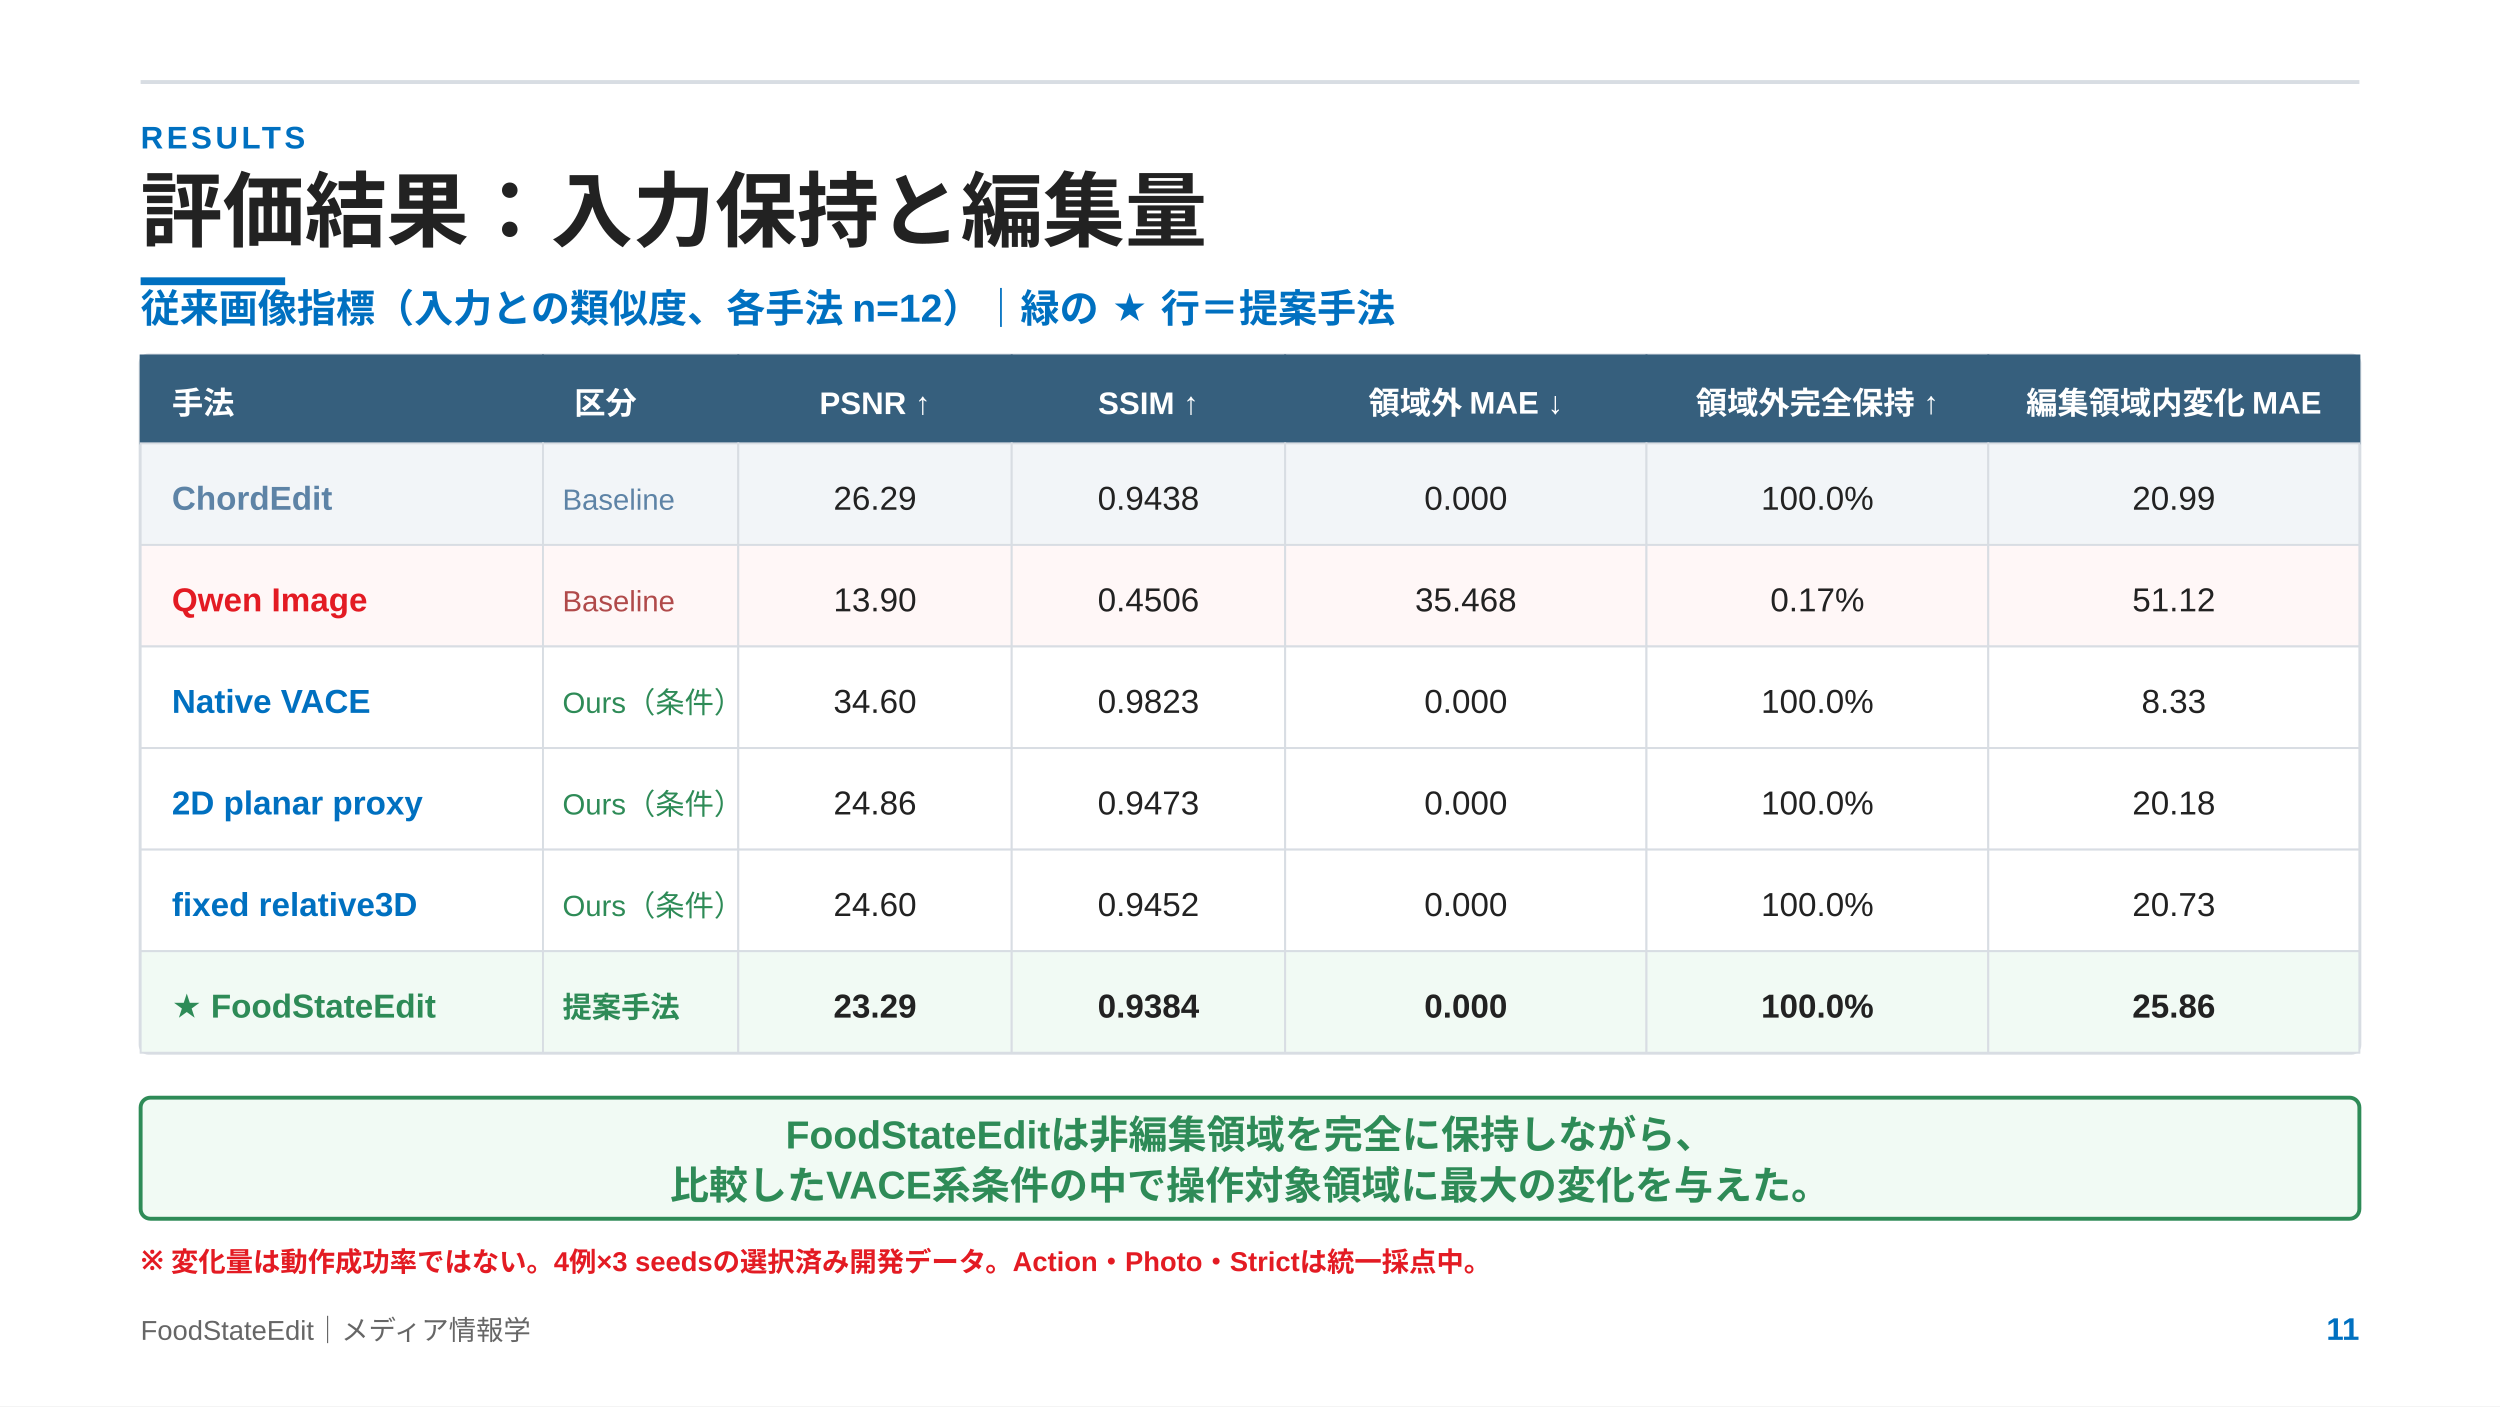
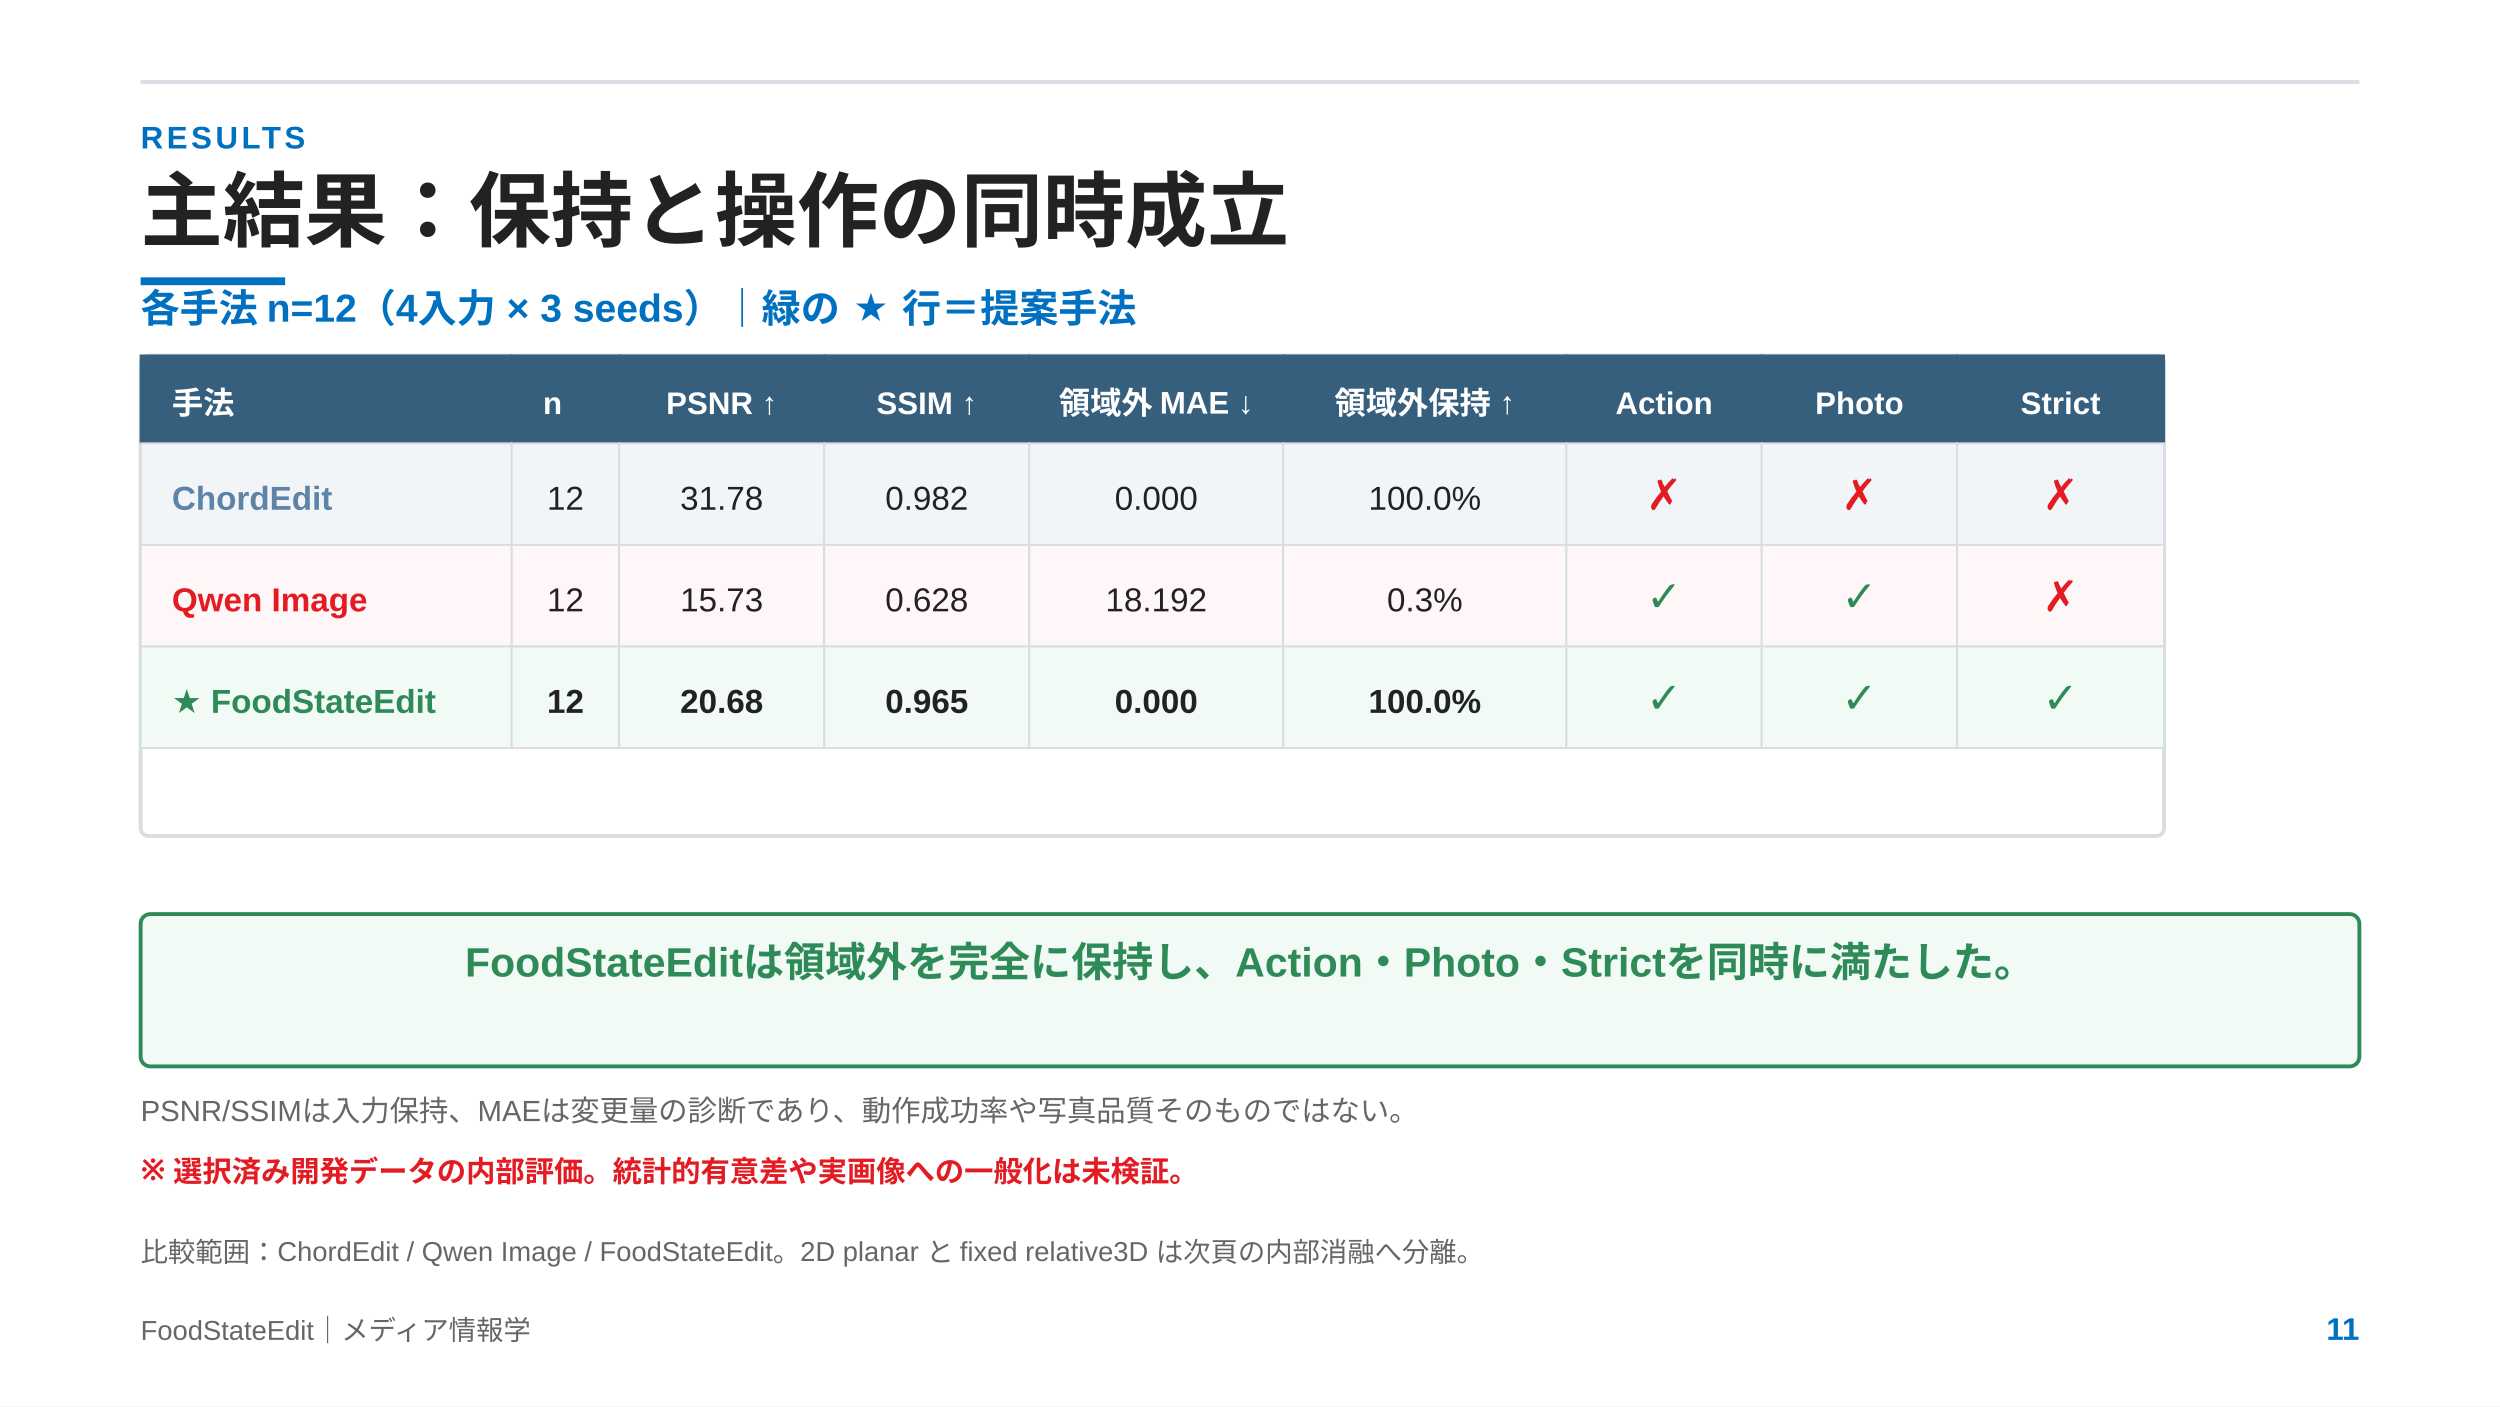
<svg xmlns="http://www.w3.org/2000/svg" width="1280" height="720" viewBox="0 0 1280 720" data-pptx-page-role="content">
  <rect x="0" y="0" width="1280" height="720" fill="#FFFFFF" stroke="none" stroke-width="1" />
  <line x1="72" y1="42" x2="1208" y2="42" stroke="#D8DDE3" stroke-width="2" />
  <text x="72" y="76" font-family="Yu Gothic, Arial, Meiryo, sans-serif" font-size="16" fill="#0070C0" font-weight="700" text-anchor="start" letter-spacing="1.8">RESULTS</text>
-   <text x="72" y="123" font-family="Yu Gothic, Arial, Meiryo, sans-serif" font-size="42" fill="#222222" font-weight="700" text-anchor="start">評価結果：入力保持と編集量</text>
+   <text x="72" y="123" font-family="Yu Gothic, Arial, Meiryo, sans-serif" font-size="42" fill="#222222" font-weight="700" text-anchor="start">主結果：保持と操作の同時成立</text>
  <rect x="72" y="142" width="74" height="4" fill="#0070C0" stroke="none" stroke-width="1" />
  <text x="72" y="686" font-family="Yu Gothic, Arial, Meiryo, sans-serif" font-size="14" fill="#666666" font-weight="400" text-anchor="start">FoodStateEdit｜メディア情報学</text>
  <text x="1208" y="686" font-family="Arial, Yu Gothic, sans-serif" font-size="16" fill="#0070C0" font-weight="700" text-anchor="end">11</text>
  <g id="evaluation-table" data-pptx-bounds="60 145 1160 525">
-     <text x="72" y="165" font-family="Yu Gothic, Arial, Meiryo, sans-serif" font-size="20" fill="#0070C0" font-weight="700" text-anchor="start">従来画像指標（入力との類似度、各手法 n=12）｜緑の ★ 行＝提案手法</text>
-     <rect x="72" y="182" width="1136" height="357" fill="#FFFFFF" stroke="#D8DDE3" stroke-width="2" rx="4" />
-     <rect x="72" y="182" width="206" height="45" fill="#365F7D" stroke="#365F7D" stroke-width="1" />
+     <text x="72" y="165" font-family="Yu Gothic, Arial, Meiryo, sans-serif" font-size="20" fill="#0070C0" font-weight="700" text-anchor="start">各手法 n=12（4入力 × 3 seeds）｜緑の ★ 行＝提案手法</text>
+     <rect x="72" y="182" width="1036" height="246" fill="#FFFFFF" stroke="#D8DDE3" stroke-width="2" rx="4" />
+     <rect x="72" y="182" width="190" height="45" fill="#365F7D" stroke="#365F7D" stroke-width="1" />
    <text x="88" y="212" font-family="Arial, Yu Gothic, sans-serif" font-size="16" fill="#FFFFFF" font-weight="700" text-anchor="start">手法</text>
-     <rect x="278" y="182" width="100" height="45" fill="#365F7D" stroke="#365F7D" stroke-width="1" />
-     <text x="294" y="212" font-family="Arial, Yu Gothic, sans-serif" font-size="16" fill="#FFFFFF" font-weight="700" text-anchor="start">区分</text>
-     <rect x="378" y="182" width="140" height="45" fill="#365F7D" stroke="#365F7D" stroke-width="1" />
-     <text x="448.0" y="212" font-family="Arial, Yu Gothic, sans-serif" font-size="16" fill="#FFFFFF" font-weight="700" text-anchor="middle">PSNR ↑</text>
-     <rect x="518" y="182" width="140" height="45" fill="#365F7D" stroke="#365F7D" stroke-width="1" />
-     <text x="588.0" y="212" font-family="Arial, Yu Gothic, sans-serif" font-size="16" fill="#FFFFFF" font-weight="700" text-anchor="middle">SSIM ↑</text>
-     <rect x="658" y="182" width="185" height="45" fill="#365F7D" stroke="#365F7D" stroke-width="1" />
-     <text x="750.5" y="212" font-family="Arial, Yu Gothic, sans-serif" font-size="16" fill="#FFFFFF" font-weight="700" text-anchor="middle">領域外 MAE ↓</text>
-     <rect x="843" y="182" width="175" height="45" fill="#365F7D" stroke="#365F7D" stroke-width="1" />
-     <text x="930.5" y="212" font-family="Arial, Yu Gothic, sans-serif" font-size="16" fill="#FFFFFF" font-weight="700" text-anchor="middle">領域外完全保持 ↑</text>
-     <rect x="1018" y="182" width="190" height="45" fill="#365F7D" stroke="#365F7D" stroke-width="1" />
-     <text x="1113.0" y="212" font-family="Arial, Yu Gothic, sans-serif" font-size="16" fill="#FFFFFF" font-weight="700" text-anchor="middle">編集領域内変化 MAE</text>
-     <rect x="72" y="227" width="206" height="52" fill="#F2F5F8" stroke="#D8DDE3" stroke-width="1" />
+     <rect x="262" y="182" width="55" height="45" fill="#365F7D" stroke="#365F7D" stroke-width="1" />
+     <text x="278" y="212" font-family="Arial, Yu Gothic, sans-serif" font-size="16" fill="#FFFFFF" font-weight="700" text-anchor="start">n</text>
+     <rect x="317" y="182" width="105" height="45" fill="#365F7D" stroke="#365F7D" stroke-width="1" />
+     <text x="369.5" y="212" font-family="Arial, Yu Gothic, sans-serif" font-size="16" fill="#FFFFFF" font-weight="700" text-anchor="middle">PSNR ↑</text>
+     <rect x="422" y="182" width="105" height="45" fill="#365F7D" stroke="#365F7D" stroke-width="1" />
+     <text x="474.5" y="212" font-family="Arial, Yu Gothic, sans-serif" font-size="16" fill="#FFFFFF" font-weight="700" text-anchor="middle">SSIM ↑</text>
+     <rect x="527" y="182" width="130" height="45" fill="#365F7D" stroke="#365F7D" stroke-width="1" />
+     <text x="592.0" y="212" font-family="Arial, Yu Gothic, sans-serif" font-size="16" fill="#FFFFFF" font-weight="700" text-anchor="middle">領域外 MAE ↓</text>
+     <rect x="657" y="182" width="145" height="45" fill="#365F7D" stroke="#365F7D" stroke-width="1" />
+     <text x="729.5" y="212" font-family="Arial, Yu Gothic, sans-serif" font-size="16" fill="#FFFFFF" font-weight="700" text-anchor="middle">領域外保持 ↑</text>
+     <rect x="802" y="182" width="100" height="45" fill="#365F7D" stroke="#365F7D" stroke-width="1" />
+     <text x="852.0" y="212" font-family="Arial, Yu Gothic, sans-serif" font-size="16" fill="#FFFFFF" font-weight="700" text-anchor="middle">Action</text>
+     <rect x="902" y="182" width="100" height="45" fill="#365F7D" stroke="#365F7D" stroke-width="1" />
+     <text x="952.0" y="212" font-family="Arial, Yu Gothic, sans-serif" font-size="16" fill="#FFFFFF" font-weight="700" text-anchor="middle">Photo</text>
+     <rect x="1002" y="182" width="106" height="45" fill="#365F7D" stroke="#365F7D" stroke-width="1" />
+     <text x="1055.0" y="212" font-family="Arial, Yu Gothic, sans-serif" font-size="16" fill="#FFFFFF" font-weight="700" text-anchor="middle">Strict</text>
+     <rect x="72" y="227" width="190" height="52" fill="#F2F5F8" stroke="#D8DDE3" stroke-width="1" />
    <text x="88" y="261" font-family="Arial, Yu Gothic, sans-serif" font-size="17" fill="#5D83A6" font-weight="700" text-anchor="start">ChordEdit</text>
-     <rect x="278" y="227" width="100" height="52" fill="#F2F5F8" stroke="#D8DDE3" stroke-width="1" />
-     <text x="288" y="261" font-family="Arial, Yu Gothic, sans-serif" font-size="15" fill="#5D83A6" font-weight="400" text-anchor="start">Baseline</text>
-     <rect x="378" y="227" width="140" height="52" fill="#F2F5F8" stroke="#D8DDE3" stroke-width="1" />
-     <text x="448.0" y="261" font-family="Arial, Yu Gothic, sans-serif" font-size="17" fill="#222222" font-weight="400" text-anchor="middle">26.29</text>
-     <rect x="518" y="227" width="140" height="52" fill="#F2F5F8" stroke="#D8DDE3" stroke-width="1" />
-     <text x="588.0" y="261" font-family="Arial, Yu Gothic, sans-serif" font-size="17" fill="#222222" font-weight="400" text-anchor="middle">0.9438</text>
-     <rect x="658" y="227" width="185" height="52" fill="#F2F5F8" stroke="#D8DDE3" stroke-width="1" />
-     <text x="750.5" y="261" font-family="Arial, Yu Gothic, sans-serif" font-size="17" fill="#222222" font-weight="400" text-anchor="middle">0.000</text>
-     <rect x="843" y="227" width="175" height="52" fill="#F2F5F8" stroke="#D8DDE3" stroke-width="1" />
-     <text x="930.5" y="261" font-family="Arial, Yu Gothic, sans-serif" font-size="17" fill="#222222" font-weight="400" text-anchor="middle">100.0%</text>
-     <rect x="1018" y="227" width="190" height="52" fill="#F2F5F8" stroke="#D8DDE3" stroke-width="1" />
-     <text x="1113.0" y="261" font-family="Arial, Yu Gothic, sans-serif" font-size="17" fill="#222222" font-weight="400" text-anchor="middle">20.99</text>
-     <rect x="72" y="279" width="206" height="52" fill="#FFF7F7" stroke="#D8DDE3" stroke-width="1" />
+     <rect x="262" y="227" width="55" height="52" fill="#F2F5F8" stroke="#D8DDE3" stroke-width="1" />
+     <text x="289.5" y="261" font-family="Arial, Yu Gothic, sans-serif" font-size="17" fill="#222222" font-weight="400" text-anchor="middle">12</text>
+     <rect x="317" y="227" width="105" height="52" fill="#F2F5F8" stroke="#D8DDE3" stroke-width="1" />
+     <text x="369.5" y="261" font-family="Arial, Yu Gothic, sans-serif" font-size="17" fill="#222222" font-weight="400" text-anchor="middle">31.78</text>
+     <rect x="422" y="227" width="105" height="52" fill="#F2F5F8" stroke="#D8DDE3" stroke-width="1" />
+     <text x="474.5" y="261" font-family="Arial, Yu Gothic, sans-serif" font-size="17" fill="#222222" font-weight="400" text-anchor="middle">0.982</text>
+     <rect x="527" y="227" width="130" height="52" fill="#F2F5F8" stroke="#D8DDE3" stroke-width="1" />
+     <text x="592.0" y="261" font-family="Arial, Yu Gothic, sans-serif" font-size="17" fill="#222222" font-weight="400" text-anchor="middle">0.000</text>
+     <rect x="657" y="227" width="145" height="52" fill="#F2F5F8" stroke="#D8DDE3" stroke-width="1" />
+     <text x="729.5" y="261" font-family="Arial, Yu Gothic, sans-serif" font-size="17" fill="#222222" font-weight="400" text-anchor="middle">100.0%</text>
+     <rect x="802" y="227" width="100" height="52" fill="#F2F5F8" stroke="#D8DDE3" stroke-width="1" />
+     <text x="852.0" y="261" font-family="Arial, Yu Gothic, sans-serif" font-size="22" fill="#E31B23" font-weight="700" text-anchor="middle">✗</text>
+     <rect x="902" y="227" width="100" height="52" fill="#F2F5F8" stroke="#D8DDE3" stroke-width="1" />
+     <text x="952.0" y="261" font-family="Arial, Yu Gothic, sans-serif" font-size="22" fill="#E31B23" font-weight="700" text-anchor="middle">✗</text>
+     <rect x="1002" y="227" width="106" height="52" fill="#F2F5F8" stroke="#D8DDE3" stroke-width="1" />
+     <text x="1055.0" y="261" font-family="Arial, Yu Gothic, sans-serif" font-size="22" fill="#E31B23" font-weight="700" text-anchor="middle">✗</text>
+     <rect x="72" y="279" width="190" height="52" fill="#FFF7F7" stroke="#D8DDE3" stroke-width="1" />
    <text x="88" y="313" font-family="Arial, Yu Gothic, sans-serif" font-size="17" fill="#E31B23" font-weight="700" text-anchor="start">Qwen Image</text>
-     <rect x="278" y="279" width="100" height="52" fill="#FFF7F7" stroke="#D8DDE3" stroke-width="1" />
-     <text x="288" y="313" font-family="Arial, Yu Gothic, sans-serif" font-size="15" fill="#B04A4A" font-weight="400" text-anchor="start">Baseline</text>
-     <rect x="378" y="279" width="140" height="52" fill="#FFF7F7" stroke="#D8DDE3" stroke-width="1" />
-     <text x="448.0" y="313" font-family="Arial, Yu Gothic, sans-serif" font-size="17" fill="#222222" font-weight="400" text-anchor="middle">13.90</text>
-     <rect x="518" y="279" width="140" height="52" fill="#FFF7F7" stroke="#D8DDE3" stroke-width="1" />
-     <text x="588.0" y="313" font-family="Arial, Yu Gothic, sans-serif" font-size="17" fill="#222222" font-weight="400" text-anchor="middle">0.4506</text>
-     <rect x="658" y="279" width="185" height="52" fill="#FFF7F7" stroke="#D8DDE3" stroke-width="1" />
-     <text x="750.5" y="313" font-family="Arial, Yu Gothic, sans-serif" font-size="17" fill="#222222" font-weight="400" text-anchor="middle">35.468</text>
-     <rect x="843" y="279" width="175" height="52" fill="#FFF7F7" stroke="#D8DDE3" stroke-width="1" />
-     <text x="930.5" y="313" font-family="Arial, Yu Gothic, sans-serif" font-size="17" fill="#222222" font-weight="400" text-anchor="middle">0.17%</text>
-     <rect x="1018" y="279" width="190" height="52" fill="#FFF7F7" stroke="#D8DDE3" stroke-width="1" />
-     <text x="1113.0" y="313" font-family="Arial, Yu Gothic, sans-serif" font-size="17" fill="#222222" font-weight="400" text-anchor="middle">51.12</text>
-     <rect x="72" y="331" width="206" height="52" fill="#FFFFFF" stroke="#D8DDE3" stroke-width="1" />
-     <text x="88" y="365" font-family="Arial, Yu Gothic, sans-serif" font-size="17" fill="#0070C0" font-weight="700" text-anchor="start">Native VACE</text>
-     <rect x="278" y="331" width="100" height="52" fill="#FFFFFF" stroke="#D8DDE3" stroke-width="1" />
-     <text x="288" y="365" font-family="Arial, Yu Gothic, sans-serif" font-size="15" fill="#2E8B57" font-weight="500" text-anchor="start">Ours（条件）</text>
-     <rect x="378" y="331" width="140" height="52" fill="#FFFFFF" stroke="#D8DDE3" stroke-width="1" />
-     <text x="448.0" y="365" font-family="Arial, Yu Gothic, sans-serif" font-size="17" fill="#222222" font-weight="500" text-anchor="middle">34.60</text>
-     <rect x="518" y="331" width="140" height="52" fill="#FFFFFF" stroke="#D8DDE3" stroke-width="1" />
-     <text x="588.0" y="365" font-family="Arial, Yu Gothic, sans-serif" font-size="17" fill="#222222" font-weight="500" text-anchor="middle">0.9823</text>
-     <rect x="658" y="331" width="185" height="52" fill="#FFFFFF" stroke="#D8DDE3" stroke-width="1" />
-     <text x="750.5" y="365" font-family="Arial, Yu Gothic, sans-serif" font-size="17" fill="#222222" font-weight="500" text-anchor="middle">0.000</text>
-     <rect x="843" y="331" width="175" height="52" fill="#FFFFFF" stroke="#D8DDE3" stroke-width="1" />
-     <text x="930.5" y="365" font-family="Arial, Yu Gothic, sans-serif" font-size="17" fill="#222222" font-weight="500" text-anchor="middle">100.0%</text>
-     <rect x="1018" y="331" width="190" height="52" fill="#FFFFFF" stroke="#D8DDE3" stroke-width="1" />
-     <text x="1113.0" y="365" font-family="Arial, Yu Gothic, sans-serif" font-size="17" fill="#222222" font-weight="500" text-anchor="middle">8.33</text>
-     <rect x="72" y="383" width="206" height="52" fill="#FFFFFF" stroke="#D8DDE3" stroke-width="1" />
-     <text x="88" y="417" font-family="Arial, Yu Gothic, sans-serif" font-size="17" fill="#0070C0" font-weight="700" text-anchor="start">2D planar proxy</text>
-     <rect x="278" y="383" width="100" height="52" fill="#FFFFFF" stroke="#D8DDE3" stroke-width="1" />
-     <text x="288" y="417" font-family="Arial, Yu Gothic, sans-serif" font-size="15" fill="#2E8B57" font-weight="500" text-anchor="start">Ours（条件）</text>
-     <rect x="378" y="383" width="140" height="52" fill="#FFFFFF" stroke="#D8DDE3" stroke-width="1" />
-     <text x="448.0" y="417" font-family="Arial, Yu Gothic, sans-serif" font-size="17" fill="#222222" font-weight="500" text-anchor="middle">24.86</text>
-     <rect x="518" y="383" width="140" height="52" fill="#FFFFFF" stroke="#D8DDE3" stroke-width="1" />
-     <text x="588.0" y="417" font-family="Arial, Yu Gothic, sans-serif" font-size="17" fill="#222222" font-weight="500" text-anchor="middle">0.9473</text>
-     <rect x="658" y="383" width="185" height="52" fill="#FFFFFF" stroke="#D8DDE3" stroke-width="1" />
-     <text x="750.5" y="417" font-family="Arial, Yu Gothic, sans-serif" font-size="17" fill="#222222" font-weight="500" text-anchor="middle">0.000</text>
-     <rect x="843" y="383" width="175" height="52" fill="#FFFFFF" stroke="#D8DDE3" stroke-width="1" />
-     <text x="930.5" y="417" font-family="Arial, Yu Gothic, sans-serif" font-size="17" fill="#222222" font-weight="500" text-anchor="middle">100.0%</text>
-     <rect x="1018" y="383" width="190" height="52" fill="#FFFFFF" stroke="#D8DDE3" stroke-width="1" />
-     <text x="1113.0" y="417" font-family="Arial, Yu Gothic, sans-serif" font-size="17" fill="#222222" font-weight="500" text-anchor="middle">20.18</text>
-     <rect x="72" y="435" width="206" height="52" fill="#FFFFFF" stroke="#D8DDE3" stroke-width="1" />
-     <text x="88" y="469" font-family="Arial, Yu Gothic, sans-serif" font-size="17" fill="#0070C0" font-weight="700" text-anchor="start">fixed relative3D</text>
-     <rect x="278" y="435" width="100" height="52" fill="#FFFFFF" stroke="#D8DDE3" stroke-width="1" />
-     <text x="288" y="469" font-family="Arial, Yu Gothic, sans-serif" font-size="15" fill="#2E8B57" font-weight="500" text-anchor="start">Ours（条件）</text>
-     <rect x="378" y="435" width="140" height="52" fill="#FFFFFF" stroke="#D8DDE3" stroke-width="1" />
-     <text x="448.0" y="469" font-family="Arial, Yu Gothic, sans-serif" font-size="17" fill="#222222" font-weight="500" text-anchor="middle">24.60</text>
-     <rect x="518" y="435" width="140" height="52" fill="#FFFFFF" stroke="#D8DDE3" stroke-width="1" />
-     <text x="588.0" y="469" font-family="Arial, Yu Gothic, sans-serif" font-size="17" fill="#222222" font-weight="500" text-anchor="middle">0.9452</text>
-     <rect x="658" y="435" width="185" height="52" fill="#FFFFFF" stroke="#D8DDE3" stroke-width="1" />
-     <text x="750.5" y="469" font-family="Arial, Yu Gothic, sans-serif" font-size="17" fill="#222222" font-weight="500" text-anchor="middle">0.000</text>
-     <rect x="843" y="435" width="175" height="52" fill="#FFFFFF" stroke="#D8DDE3" stroke-width="1" />
-     <text x="930.5" y="469" font-family="Arial, Yu Gothic, sans-serif" font-size="17" fill="#222222" font-weight="500" text-anchor="middle">100.0%</text>
-     <rect x="1018" y="435" width="190" height="52" fill="#FFFFFF" stroke="#D8DDE3" stroke-width="1" />
-     <text x="1113.0" y="469" font-family="Arial, Yu Gothic, sans-serif" font-size="17" fill="#222222" font-weight="500" text-anchor="middle">20.73</text>
-     <rect x="72" y="487" width="206" height="52" fill="#F1FAF4" stroke="#D8DDE3" stroke-width="1" />
-     <text x="88" y="521" font-family="Arial, Yu Gothic, sans-serif" font-size="17" fill="#2E8B57" font-weight="700" text-anchor="start">★ FoodStateEdit</text>
-     <rect x="278" y="487" width="100" height="52" fill="#F1FAF4" stroke="#D8DDE3" stroke-width="1" />
-     <text x="288" y="521" font-family="Arial, Yu Gothic, sans-serif" font-size="15" fill="#2E8B57" font-weight="700" text-anchor="start">提案手法</text>
-     <rect x="378" y="487" width="140" height="52" fill="#F1FAF4" stroke="#D8DDE3" stroke-width="1" />
-     <text x="448.0" y="521" font-family="Arial, Yu Gothic, sans-serif" font-size="17" fill="#222222" font-weight="700" text-anchor="middle">23.29</text>
-     <rect x="518" y="487" width="140" height="52" fill="#F1FAF4" stroke="#D8DDE3" stroke-width="1" />
-     <text x="588.0" y="521" font-family="Arial, Yu Gothic, sans-serif" font-size="17" fill="#222222" font-weight="700" text-anchor="middle">0.9384</text>
-     <rect x="658" y="487" width="185" height="52" fill="#F1FAF4" stroke="#D8DDE3" stroke-width="1" />
-     <text x="750.5" y="521" font-family="Arial, Yu Gothic, sans-serif" font-size="17" fill="#222222" font-weight="700" text-anchor="middle">0.000</text>
-     <rect x="843" y="487" width="175" height="52" fill="#F1FAF4" stroke="#D8DDE3" stroke-width="1" />
-     <text x="930.5" y="521" font-family="Arial, Yu Gothic, sans-serif" font-size="17" fill="#222222" font-weight="700" text-anchor="middle">100.0%</text>
-     <rect x="1018" y="487" width="190" height="52" fill="#F1FAF4" stroke="#D8DDE3" stroke-width="1" />
-     <text x="1113.0" y="521" font-family="Arial, Yu Gothic, sans-serif" font-size="17" fill="#222222" font-weight="700" text-anchor="middle">25.86</text>
-     <rect x="72" y="562" width="1136" height="62" fill="#F1FAF4" stroke="#2E8B57" stroke-width="2" rx="5" />
-     <text x="640" y="588" font-family="Yu Gothic, Arial, Meiryo, sans-serif" font-size="20" fill="#2E8B57" font-weight="700" text-anchor="middle">FoodStateEditは非編集領域を完全に保持しながら、</text>
-     <text x="640" y="614" font-family="Yu Gothic, Arial, Meiryo, sans-serif" font-size="20" fill="#2E8B57" font-weight="700" text-anchor="middle">比較したVACE系条件の中で操作対象領域に最大の変化を与えた。</text>
-     <text x="72" y="650" font-family="Yu Gothic, Arial, Meiryo, sans-serif" font-size="14" fill="#E31B23" font-weight="600" text-anchor="start">※ 変化量は動作成功率ではない。4例×3 seedsの選択済み開発データ。Action・Photo・Strictは統一採点中。</text>
+     <rect x="262" y="279" width="55" height="52" fill="#FFF7F7" stroke="#D8DDE3" stroke-width="1" />
+     <text x="289.5" y="313" font-family="Arial, Yu Gothic, sans-serif" font-size="17" fill="#222222" font-weight="400" text-anchor="middle">12</text>
+     <rect x="317" y="279" width="105" height="52" fill="#FFF7F7" stroke="#D8DDE3" stroke-width="1" />
+     <text x="369.5" y="313" font-family="Arial, Yu Gothic, sans-serif" font-size="17" fill="#222222" font-weight="400" text-anchor="middle">15.73</text>
+     <rect x="422" y="279" width="105" height="52" fill="#FFF7F7" stroke="#D8DDE3" stroke-width="1" />
+     <text x="474.5" y="313" font-family="Arial, Yu Gothic, sans-serif" font-size="17" fill="#222222" font-weight="400" text-anchor="middle">0.628</text>
+     <rect x="527" y="279" width="130" height="52" fill="#FFF7F7" stroke="#D8DDE3" stroke-width="1" />
+     <text x="592.0" y="313" font-family="Arial, Yu Gothic, sans-serif" font-size="17" fill="#222222" font-weight="400" text-anchor="middle">18.192</text>
+     <rect x="657" y="279" width="145" height="52" fill="#FFF7F7" stroke="#D8DDE3" stroke-width="1" />
+     <text x="729.5" y="313" font-family="Arial, Yu Gothic, sans-serif" font-size="17" fill="#222222" font-weight="400" text-anchor="middle">0.3%</text>
+     <rect x="802" y="279" width="100" height="52" fill="#FFF7F7" stroke="#D8DDE3" stroke-width="1" />
+     <text x="852.0" y="313" font-family="Arial, Yu Gothic, sans-serif" font-size="22" fill="#2E8B57" font-weight="700" text-anchor="middle">✓</text>
+     <rect x="902" y="279" width="100" height="52" fill="#FFF7F7" stroke="#D8DDE3" stroke-width="1" />
+     <text x="952.0" y="313" font-family="Arial, Yu Gothic, sans-serif" font-size="22" fill="#2E8B57" font-weight="700" text-anchor="middle">✓</text>
+     <rect x="1002" y="279" width="106" height="52" fill="#FFF7F7" stroke="#D8DDE3" stroke-width="1" />
+     <text x="1055.0" y="313" font-family="Arial, Yu Gothic, sans-serif" font-size="22" fill="#E31B23" font-weight="700" text-anchor="middle">✗</text>
+     <rect x="72" y="331" width="190" height="52" fill="#F1FAF4" stroke="#D8DDE3" stroke-width="1" />
+     <text x="88" y="365" font-family="Arial, Yu Gothic, sans-serif" font-size="17" fill="#2E8B57" font-weight="700" text-anchor="start">★ FoodStateEdit</text>
+     <rect x="262" y="331" width="55" height="52" fill="#F1FAF4" stroke="#D8DDE3" stroke-width="1" />
+     <text x="289.5" y="365" font-family="Arial, Yu Gothic, sans-serif" font-size="17" fill="#222222" font-weight="700" text-anchor="middle">12</text>
+     <rect x="317" y="331" width="105" height="52" fill="#F1FAF4" stroke="#D8DDE3" stroke-width="1" />
+     <text x="369.5" y="365" font-family="Arial, Yu Gothic, sans-serif" font-size="17" fill="#222222" font-weight="700" text-anchor="middle">20.68</text>
+     <rect x="422" y="331" width="105" height="52" fill="#F1FAF4" stroke="#D8DDE3" stroke-width="1" />
+     <text x="474.5" y="365" font-family="Arial, Yu Gothic, sans-serif" font-size="17" fill="#222222" font-weight="700" text-anchor="middle">0.965</text>
+     <rect x="527" y="331" width="130" height="52" fill="#F1FAF4" stroke="#D8DDE3" stroke-width="1" />
+     <text x="592.0" y="365" font-family="Arial, Yu Gothic, sans-serif" font-size="17" fill="#222222" font-weight="700" text-anchor="middle">0.000</text>
+     <rect x="657" y="331" width="145" height="52" fill="#F1FAF4" stroke="#D8DDE3" stroke-width="1" />
+     <text x="729.5" y="365" font-family="Arial, Yu Gothic, sans-serif" font-size="17" fill="#222222" font-weight="700" text-anchor="middle">100.0%</text>
+     <rect x="802" y="331" width="100" height="52" fill="#F1FAF4" stroke="#D8DDE3" stroke-width="1" />
+     <text x="852.0" y="365" font-family="Arial, Yu Gothic, sans-serif" font-size="22" fill="#2E8B57" font-weight="700" text-anchor="middle">✓</text>
+     <rect x="902" y="331" width="100" height="52" fill="#F1FAF4" stroke="#D8DDE3" stroke-width="1" />
+     <text x="952.0" y="365" font-family="Arial, Yu Gothic, sans-serif" font-size="22" fill="#2E8B57" font-weight="700" text-anchor="middle">✓</text>
+     <rect x="1002" y="331" width="106" height="52" fill="#F1FAF4" stroke="#D8DDE3" stroke-width="1" />
+     <text x="1055.0" y="365" font-family="Arial, Yu Gothic, sans-serif" font-size="22" fill="#2E8B57" font-weight="700" text-anchor="middle">✓</text>
+     <rect x="72" y="468" width="1136" height="78" fill="#F1FAF4" stroke="#2E8B57" stroke-width="2" rx="5" />
+     <text x="640" y="500" font-family="Yu Gothic, Arial, Meiryo, sans-serif" font-size="21" fill="#2E8B57" font-weight="700" text-anchor="middle">FoodStateEditは領域外を完全に保持し、Action・Photo・Strictを同時に満たした。</text>
+     <text x="72" y="574" font-family="Yu Gothic, Arial, Meiryo, sans-serif" font-size="15" fill="#666666" font-weight="500" text-anchor="start">PSNR/SSIMは入力保持、MAEは変更量の診断であり、動作成功率や写真品質そのものではない。</text>
+     <text x="72" y="604" font-family="Yu Gothic, Arial, Meiryo, sans-serif" font-size="15" fill="#E31B23" font-weight="600" text-anchor="start">※ 選択済み開発データの内部評価。統計的有意差や実画像への一般化は未検証。</text>
+     <text x="72" y="646" font-family="Yu Gothic, Arial, Meiryo, sans-serif" font-size="14" fill="#666666" font-weight="500" text-anchor="start">比較範囲：ChordEdit / Qwen Image / FoodStateEdit。2D planar と fixed relative3D は次頁の内部消融へ分離。</text>
  </g>
</svg>
